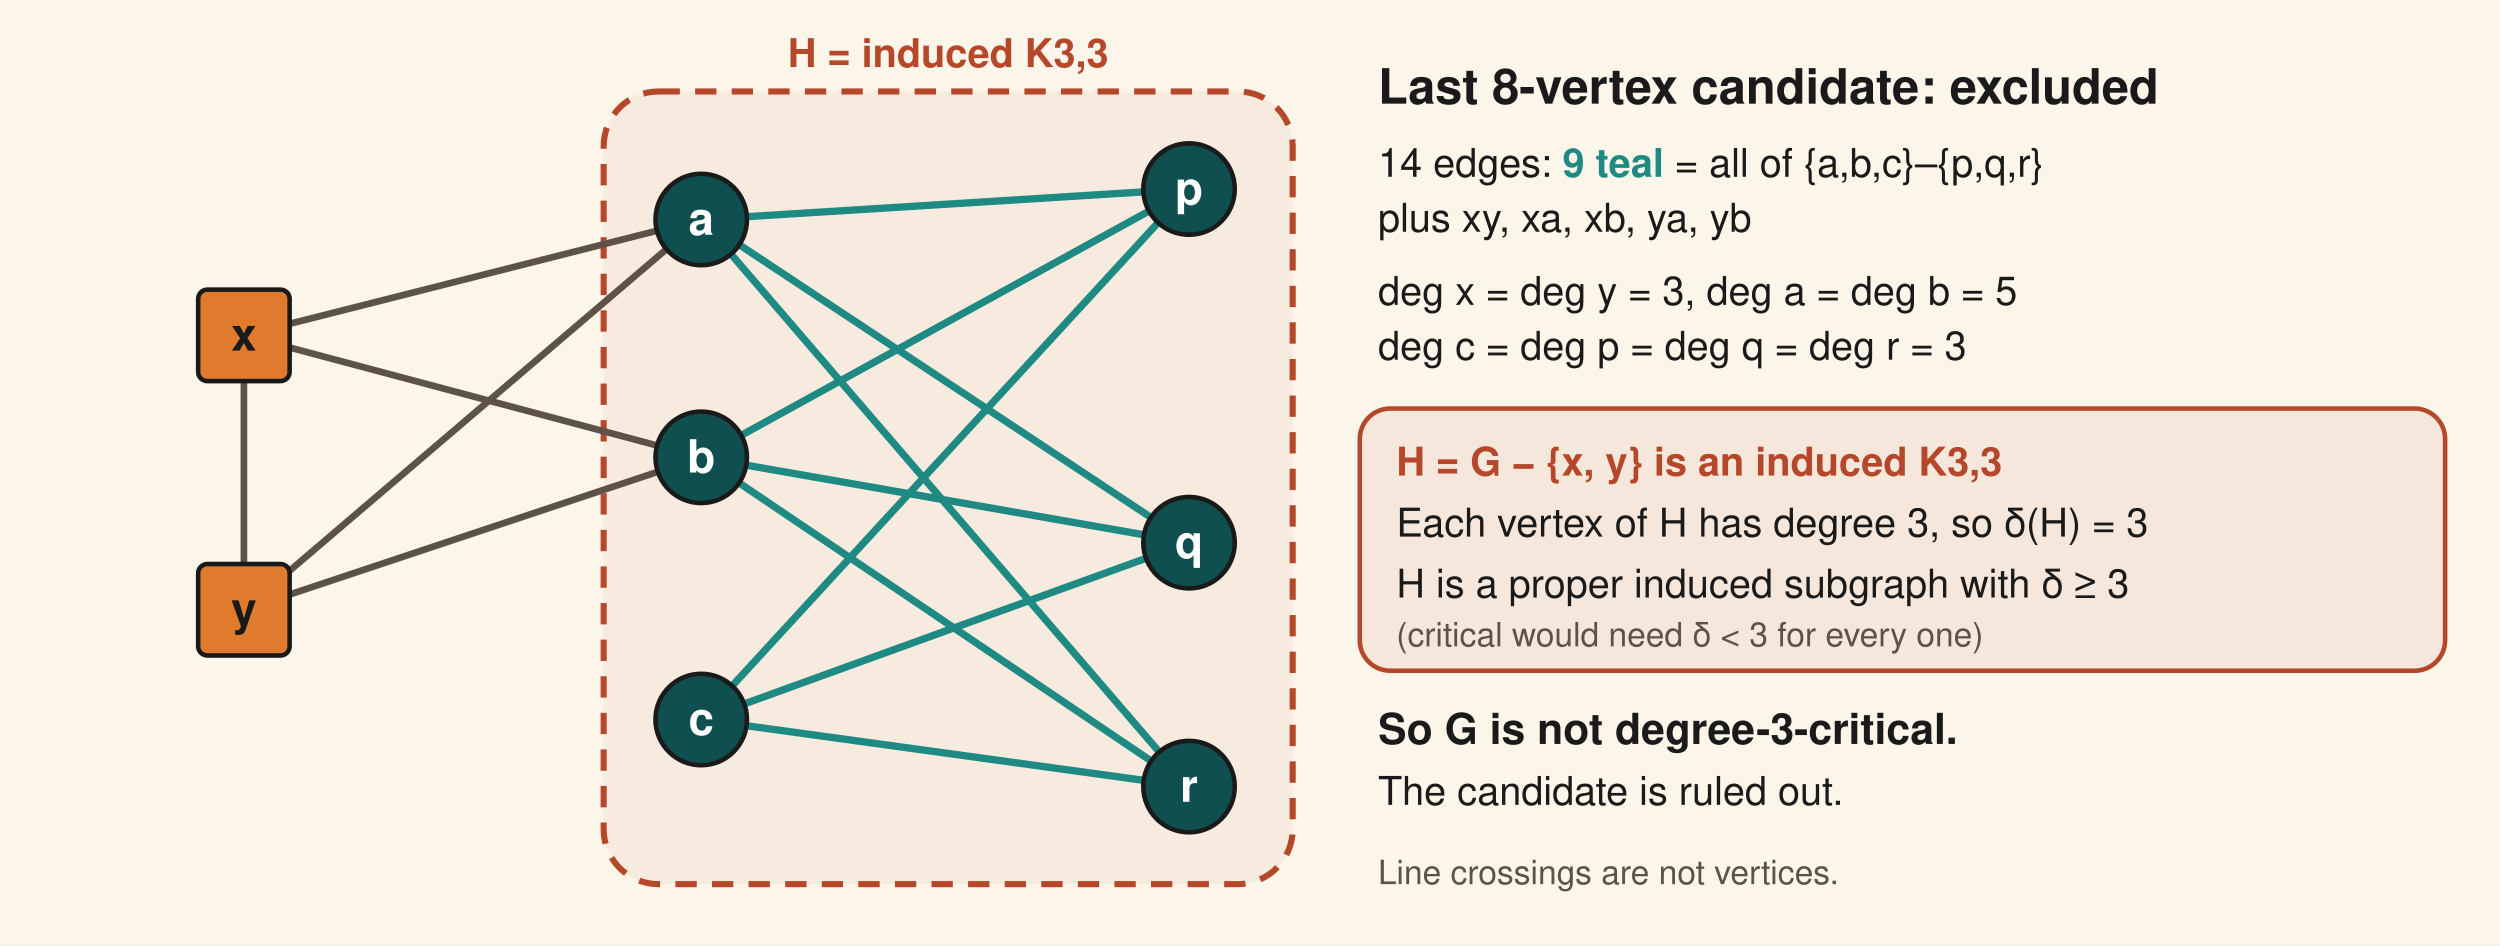
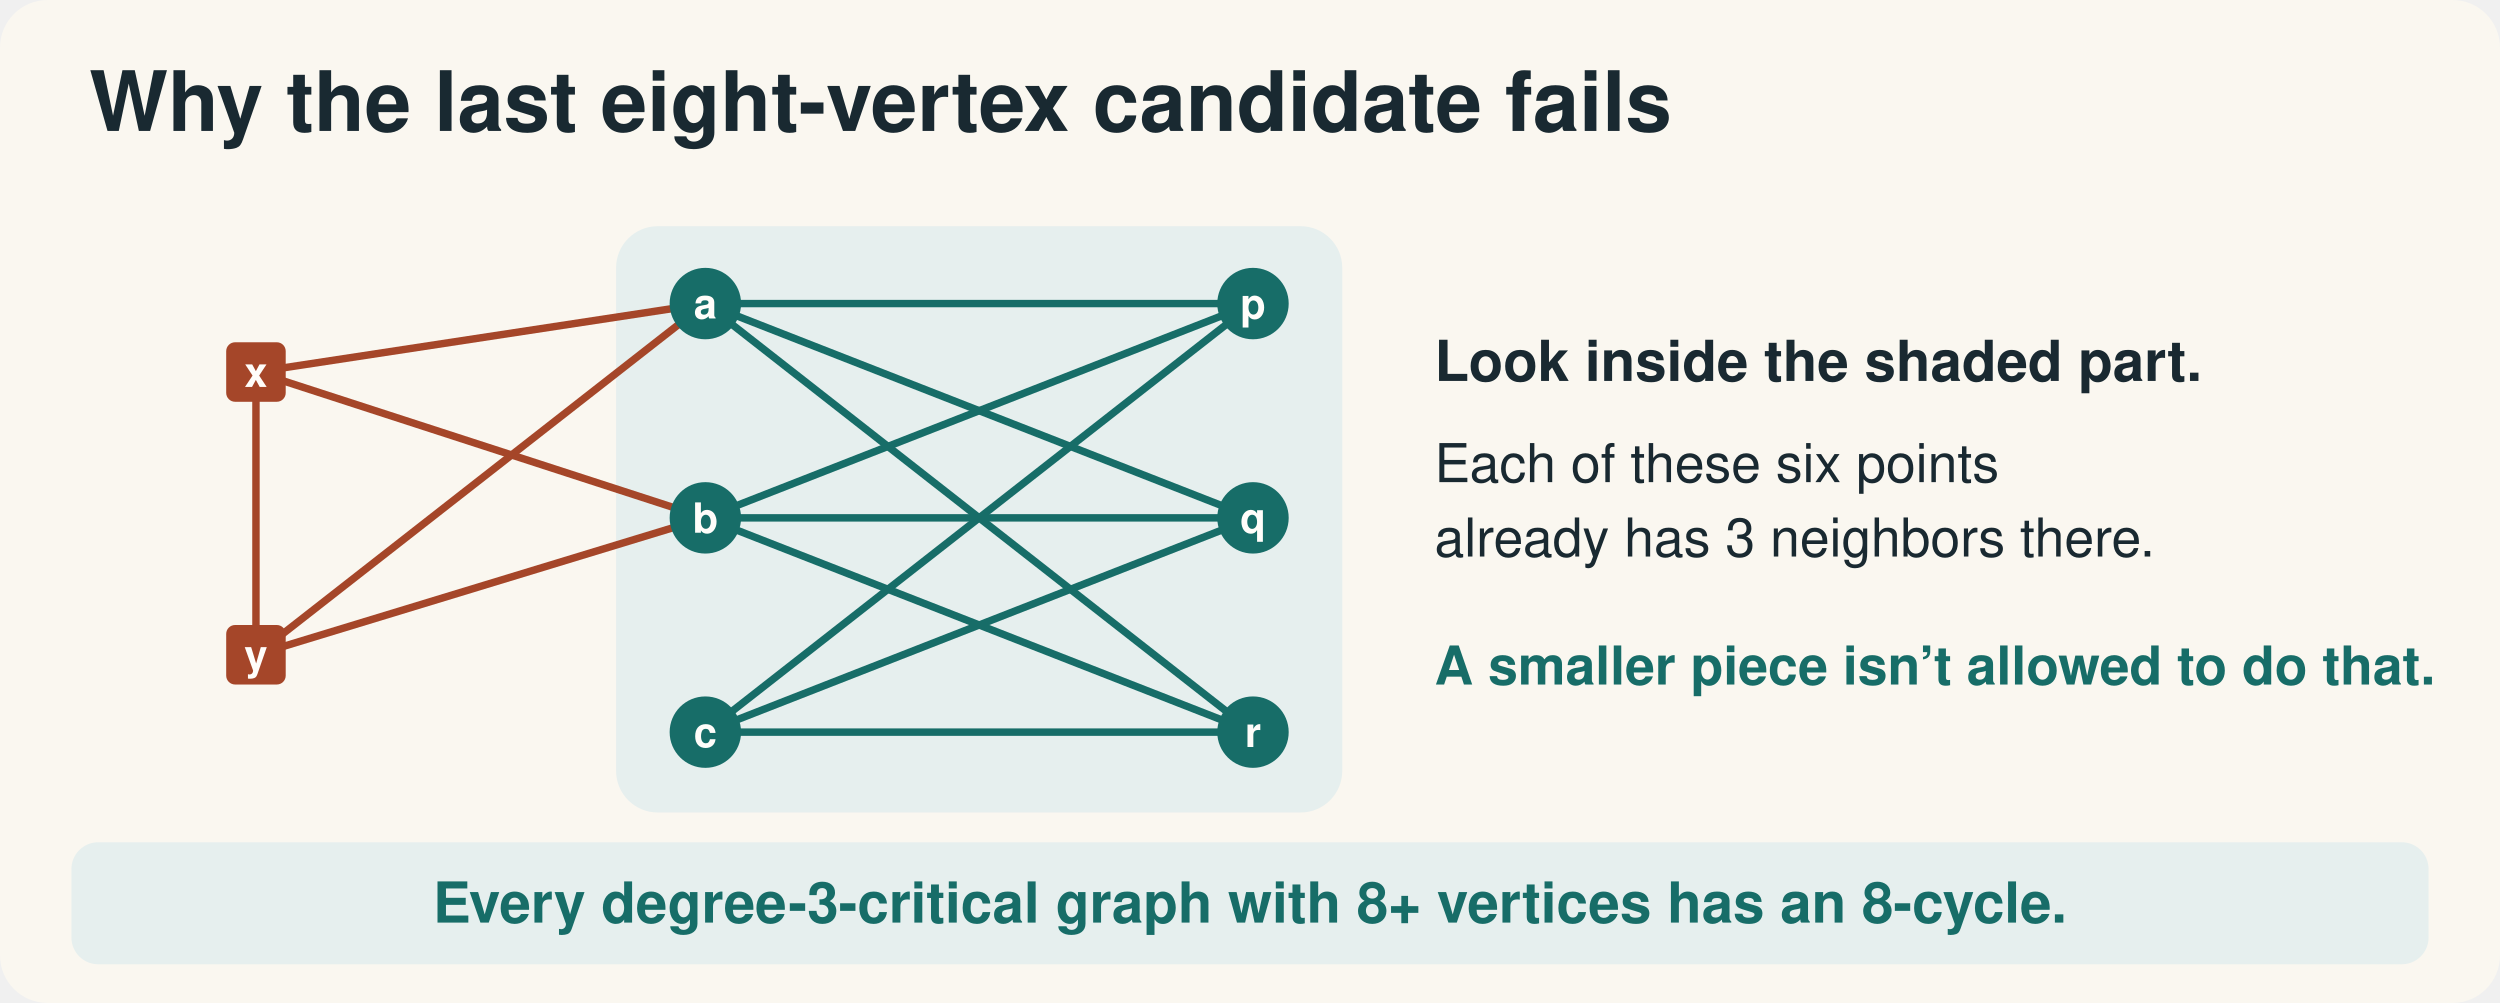
- <svg xmlns="http://www.w3.org/2000/svg" viewBox="0 0 820 310" width="820" height="310" role="img" aria-labelledby="title desc">
-   <rect x="0" y="0" width="820" height="310" fill="#FBF5EA" />
-   <rect x="198" y="30" width="226" height="260" rx="18" ry="18" fill="#B5482A" fill-opacity="0.06" stroke="#B5482A" stroke-width="2" stroke-dasharray="7 5" />
-   <text x="311" y="22" font-family="Helvetica, Arial, sans-serif" font-size="13" font-weight="700" fill="#B5482A" text-anchor="middle">H = induced K3,3</text>
-   <g stroke="#5E5248" stroke-width="2.2" stroke-linecap="round">
-     <line x1="80" y1="110" x2="80" y2="200" />
-     <line x1="80" y1="110" x2="230" y2="72" />
-     <line x1="80" y1="110" x2="230" y2="150" />
-     <line x1="80" y1="200" x2="230" y2="72" />
-     <line x1="80" y1="200" x2="230" y2="150" />
-   </g>
-   <g stroke="#1F8A84" stroke-width="2.4" stroke-linecap="round">
-     <line x1="230" y1="72" x2="390" y2="62" />
-     <line x1="230" y1="72" x2="390" y2="178" />
-     <line x1="230" y1="72" x2="390" y2="258" />
-     <line x1="230" y1="150" x2="390" y2="62" />
-     <line x1="230" y1="150" x2="390" y2="178" />
-     <line x1="230" y1="150" x2="390" y2="258" />
-     <line x1="230" y1="236" x2="390" y2="62" />
-     <line x1="230" y1="236" x2="390" y2="178" />
-     <line x1="230" y1="236" x2="390" y2="258" />
-   </g>
-   <g font-family="Helvetica, Arial, sans-serif" font-size="15" font-weight="700" text-anchor="middle">
-     <rect x="65" y="95" width="30" height="30" rx="3" fill="#E07B2E" stroke="#1A1A1A" stroke-width="1.5" />
-     <text x="80" y="115" fill="#1A1A1A">x</text>
-     <rect x="65" y="185" width="30" height="30" rx="3" fill="#E07B2E" stroke="#1A1A1A" stroke-width="1.5" />
-     <text x="80" y="205" fill="#1A1A1A">y</text>
-   </g>
-   <g font-family="Helvetica, Arial, sans-serif" font-size="15" font-weight="700" text-anchor="middle" fill="#FFFFFF">
-     <circle cx="230" cy="72" r="15" fill="#0F4F4F" stroke="#1A1A1A" stroke-width="1.5" />
-     <text x="230" y="77">a</text>
-     <circle cx="230" cy="150" r="15" fill="#0F4F4F" stroke="#1A1A1A" stroke-width="1.5" />
-     <text x="230" y="155">b</text>
-     <circle cx="230" cy="236" r="15" fill="#0F4F4F" stroke="#1A1A1A" stroke-width="1.5" />
-     <text x="230" y="241">c</text>
-     <circle cx="390" cy="62" r="15" fill="#0F4F4F" stroke="#1A1A1A" stroke-width="1.5" />
-     <text x="390" y="67">p</text>
-     <circle cx="390" cy="178" r="15" fill="#0F4F4F" stroke="#1A1A1A" stroke-width="1.5" />
-     <text x="390" y="183">q</text>
-     <circle cx="390" cy="258" r="15" fill="#0F4F4F" stroke="#1A1A1A" stroke-width="1.5" />
-     <text x="390" y="263">r</text>
-   </g>
-   <g font-family="Helvetica, Arial, sans-serif" fill="#1A1A1A">
-     <text x="452" y="34" font-size="16" font-weight="700">Last 8-vertex candidate: excluded</text>
-     <text x="452" y="58" font-size="13">14 edges: <tspan fill="#1F8A84" font-weight="700">9 teal</tspan> = all of {a,b,c}–{p,q,r}</text>
-     <text x="452" y="76" font-size="13">plus xy, xa, xb, ya, yb</text>
-     <text x="452" y="100" font-size="13">deg x = deg y = 3,  deg a = deg b = 5</text>
-     <text x="452" y="118" font-size="13">deg c = deg p = deg q = deg r = 3</text>
-     <rect x="446" y="134" width="356" height="86" rx="10" fill="#B5482A" fill-opacity="0.08" stroke="#B5482A" stroke-width="1.5" />
-     <text x="458" y="156" font-size="13" font-weight="700" fill="#B5482A">H = G − {x, y} is an induced K3,3</text>
-     <text x="458" y="176" font-size="13">Each vertex of H has degree 3, so δ(H) = 3</text>
-     <text x="458" y="196" font-size="13">H is a proper induced subgraph with δ ≥ 3</text>
-     <text x="458" y="212" font-size="11" fill="#5E5248">(critical would need δ &lt; 3 for every one)</text>
-     <text x="452" y="244" font-size="14" font-weight="700">So G is not degree-3-critical.</text>
-     <text x="452" y="264" font-size="13">The candidate is ruled out.</text>
-     <text x="452" y="290" font-size="11" fill="#5E5248">Line crossings are not vertices.</text>
+ <svg xmlns="http://www.w3.org/2000/svg" width="840" height="337" viewBox="0 0 840 337" role="img" aria-labelledby="t d">
+   <rect x="0" y="0" width="840" height="337" rx="16" fill="#faf7f0" stroke="none" stroke-width="1" />
+   <g font-family="Helvetica, Arial, sans-serif">
+     <text x="30" y="44" font-size="28" fill="#192931" font-weight="700" text-anchor="start">Why the last eight-vertex candidate fails</text>
+     <rect x="207" y="76" width="244" height="197" rx="14" fill="#e6efee" stroke="none" stroke-width="1" />
+     <line x1="86" y1="125" x2="86" y2="220" stroke="#a54629" stroke-width="2.5" stroke-linecap="round" />
+     <line x1="86" y1="125" x2="237" y2="102" stroke="#a54629" stroke-width="2.5" stroke-linecap="round" />
+     <line x1="86" y1="125" x2="237" y2="174" stroke="#a54629" stroke-width="2.5" stroke-linecap="round" />
+     <line x1="86" y1="220" x2="237" y2="102" stroke="#a54629" stroke-width="2.5" stroke-linecap="round" />
+     <line x1="86" y1="220" x2="237" y2="174" stroke="#a54629" stroke-width="2.5" stroke-linecap="round" />
+     <line x1="237" y1="102" x2="421" y2="102" stroke="#176d68" stroke-width="2.5" stroke-linecap="round" />
+     <line x1="237" y1="102" x2="421" y2="174" stroke="#176d68" stroke-width="2.5" stroke-linecap="round" />
+     <line x1="237" y1="102" x2="421" y2="246" stroke="#176d68" stroke-width="2.5" stroke-linecap="round" />
+     <line x1="237" y1="174" x2="421" y2="102" stroke="#176d68" stroke-width="2.5" stroke-linecap="round" />
+     <line x1="237" y1="174" x2="421" y2="174" stroke="#176d68" stroke-width="2.5" stroke-linecap="round" />
+     <line x1="237" y1="174" x2="421" y2="246" stroke="#176d68" stroke-width="2.5" stroke-linecap="round" />
+     <line x1="237" y1="246" x2="421" y2="102" stroke="#176d68" stroke-width="2.5" stroke-linecap="round" />
+     <line x1="237" y1="246" x2="421" y2="174" stroke="#176d68" stroke-width="2.5" stroke-linecap="round" />
+     <line x1="237" y1="246" x2="421" y2="246" stroke="#176d68" stroke-width="2.5" stroke-linecap="round" />
+     <rect x="76" y="115" width="20" height="20" rx="3" fill="#a54629" stroke="none" stroke-width="1" />
+     <text x="86" y="130" font-size="14" fill="#fffdfa" font-weight="700" text-anchor="middle">x</text>
+     <rect x="76" y="210" width="20" height="20" rx="3" fill="#a54629" stroke="none" stroke-width="1" />
+     <text x="86" y="225" font-size="14" fill="#fffdfa" font-weight="700" text-anchor="middle">y</text>
+     <circle cx="237" cy="102" r="12" fill="#176d68" stroke="none" stroke-width="1" />
+     <text x="237" y="107" font-size="14" fill="#fffdfa" font-weight="700" text-anchor="middle">a</text>
+     <circle cx="237" cy="174" r="12" fill="#176d68" stroke="none" stroke-width="1" />
+     <text x="237" y="179" font-size="14" fill="#fffdfa" font-weight="700" text-anchor="middle">b</text>
+     <circle cx="237" cy="246" r="12" fill="#176d68" stroke="none" stroke-width="1" />
+     <text x="237" y="251" font-size="14" fill="#fffdfa" font-weight="700" text-anchor="middle">c</text>
+     <circle cx="421" cy="102" r="12" fill="#176d68" stroke="none" stroke-width="1" />
+     <text x="421" y="107" font-size="14" fill="#fffdfa" font-weight="700" text-anchor="middle">p</text>
+     <circle cx="421" cy="174" r="12" fill="#176d68" stroke="none" stroke-width="1" />
+     <text x="421" y="179" font-size="14" fill="#fffdfa" font-weight="700" text-anchor="middle">q</text>
+     <circle cx="421" cy="246" r="12" fill="#176d68" stroke="none" stroke-width="1" />
+     <text x="421" y="251" font-size="14" fill="#fffdfa" font-weight="700" text-anchor="middle">r</text>
+     <text x="482" y="128" font-size="19" fill="#192931" font-weight="700" text-anchor="start">Look inside the shaded part.</text>
+     <text x="482" y="162" font-size="18" fill="#192931" font-weight="500" text-anchor="start">Each of these six points</text>
+     <text x="482" y="187" font-size="18" fill="#192931" font-weight="500" text-anchor="start">already has 3 neighbors there.</text>
+     <text x="482" y="230" font-size="18" fill="#176d68" font-weight="700" text-anchor="start">A smaller piece isn’t allowed to do that.</text>
+     <rect x="24" y="283" width="792" height="41" rx="9" fill="#e6efee" stroke="none" stroke-width="1" />
+     <text x="420" y="310" font-size="19" fill="#176d68" font-weight="700" text-anchor="middle">Every degree-3-critical graph with 8+ vertices has an 8-cycle.</text>
  </g>
</svg>
